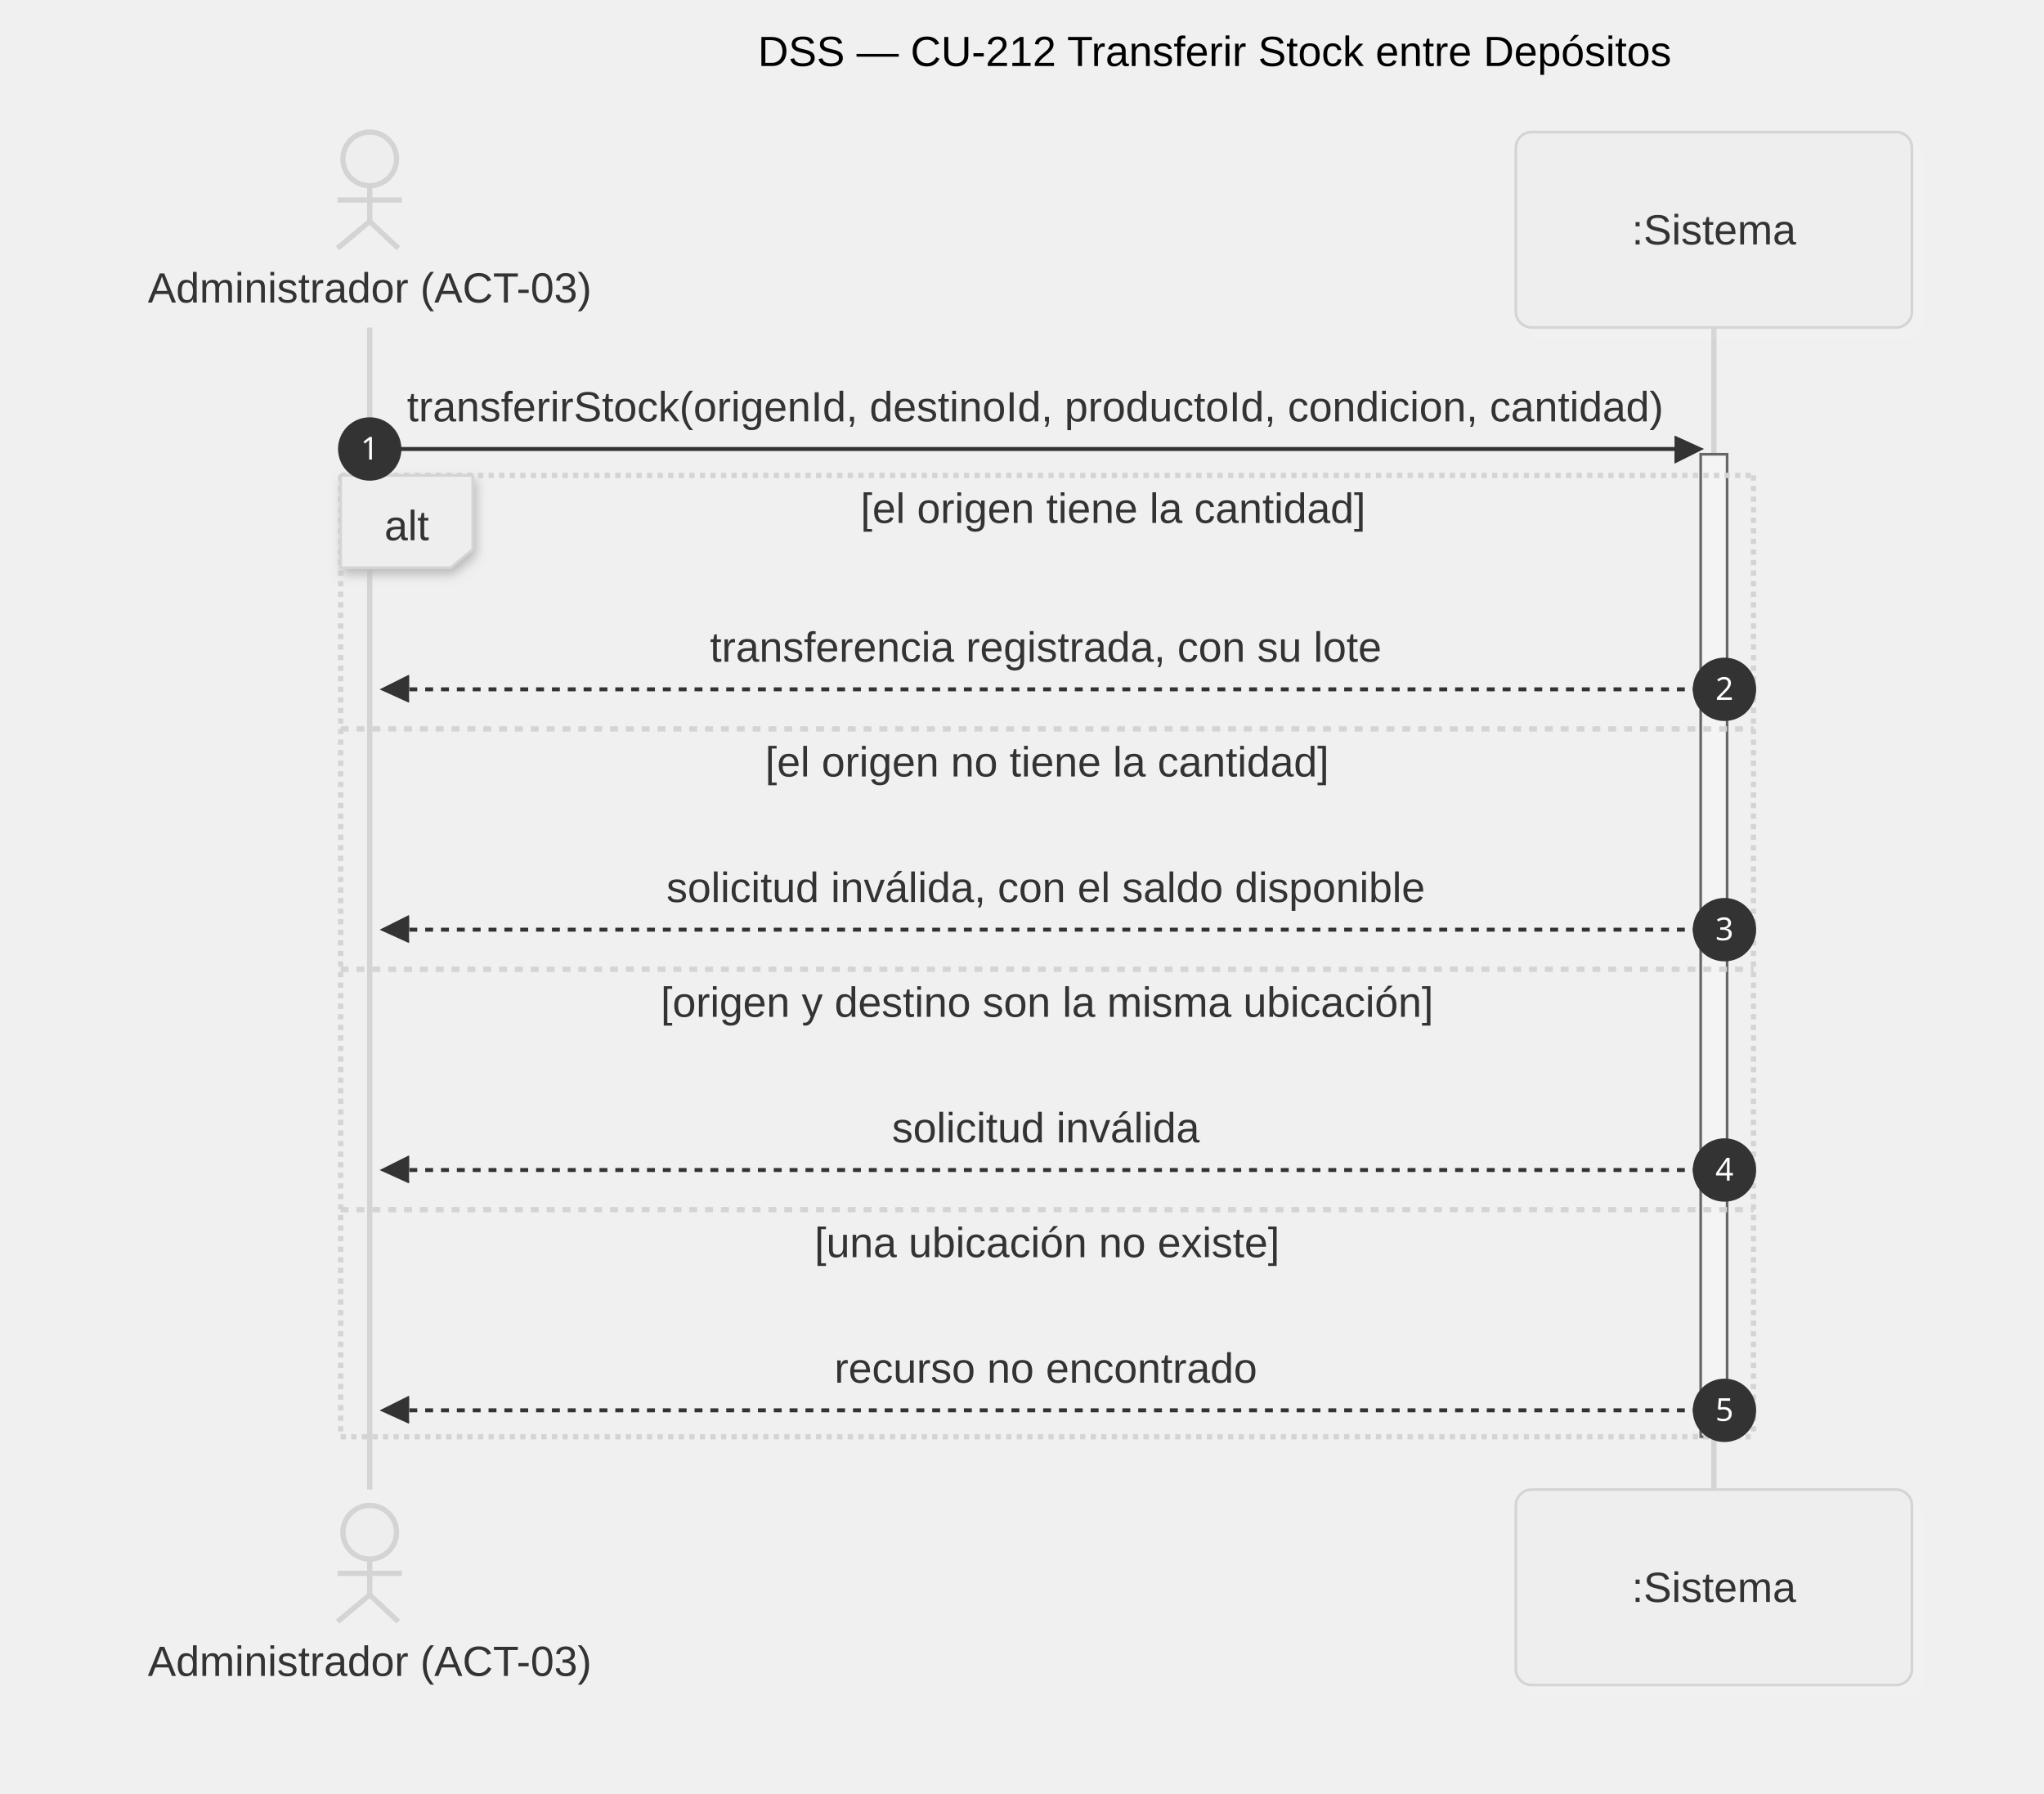
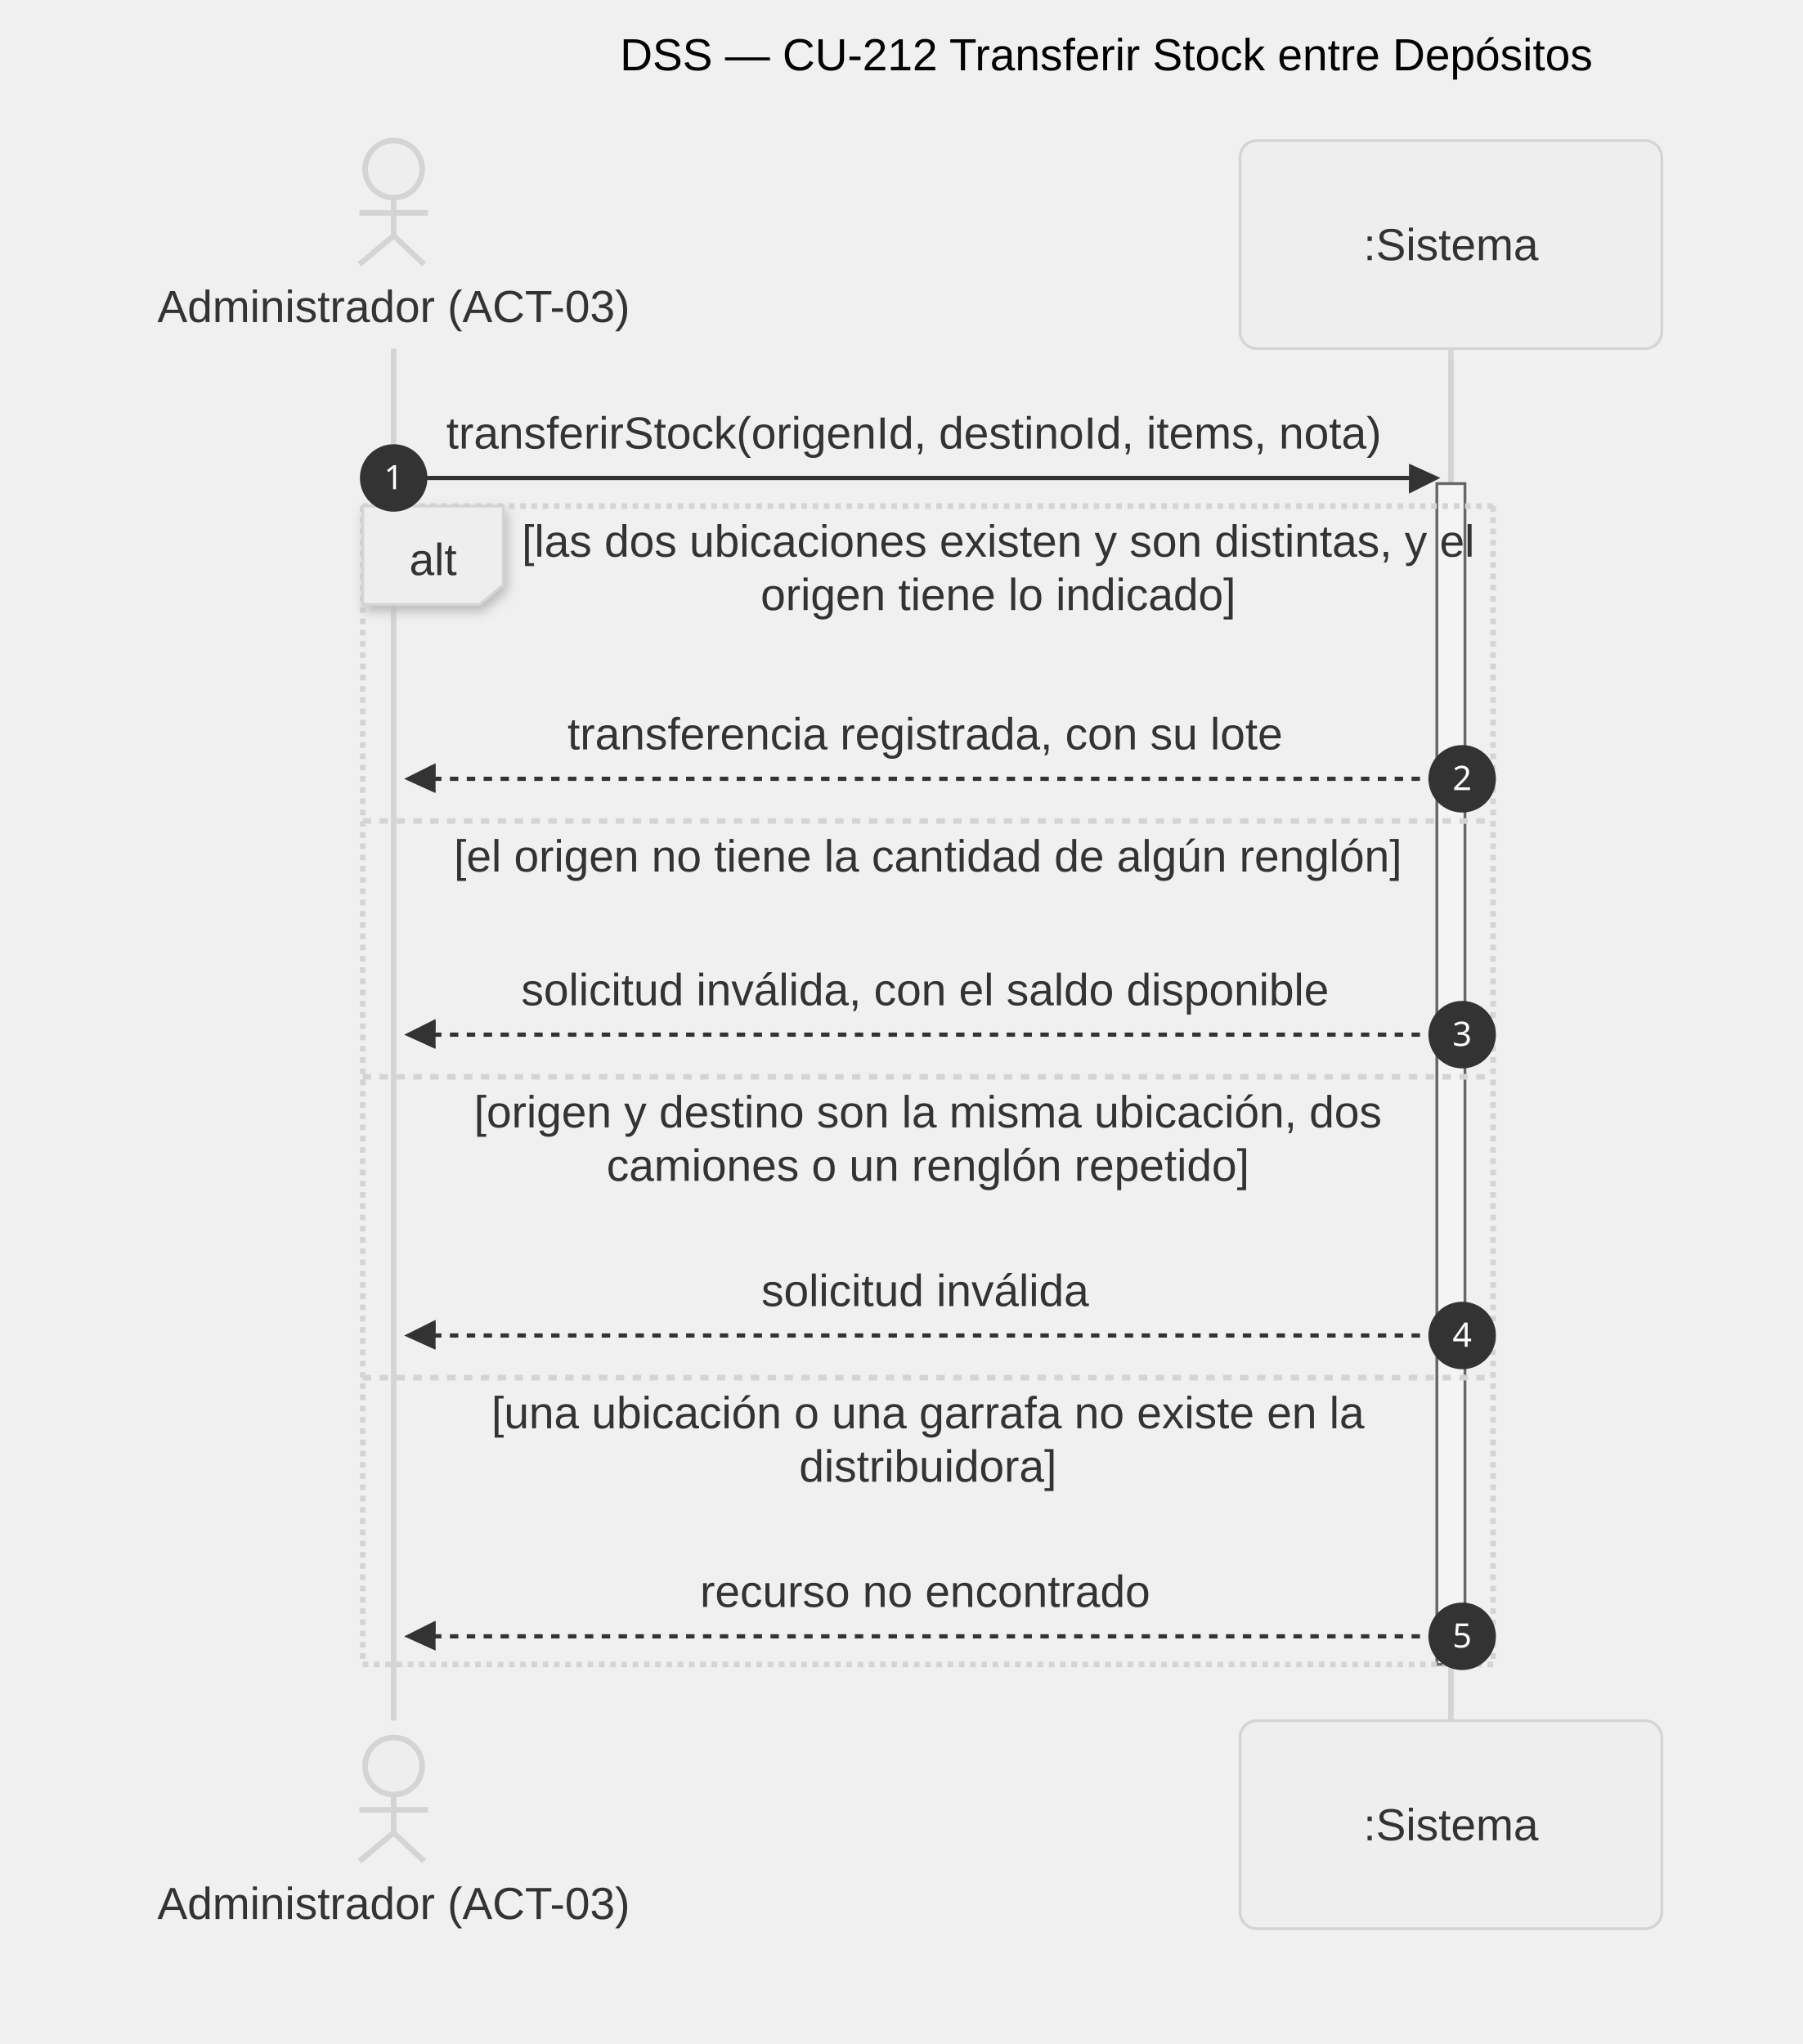
- <svg xmlns="http://www.w3.org/2000/svg" id="my-svg" width="100%" style="max-width: 774px; background-color: white;" viewBox="-50 -50 774 679" role="graphics-document document" aria-roledescription="sequence">
+ <svg xmlns="http://www.w3.org/2000/svg" id="my-svg" width="100%" style="max-width: 641px; background-color: white;" viewBox="-50 -50 641 727" role="graphics-document document" aria-roledescription="sequence">
  <g>
-     <rect x="524" y="514" fill="#eaeaea" stroke="#666" width="150" height="74" name="SIS" rx="6" ry="6" class="actor actor-bottom" data-look="neo" filter="url(#my-svg-drop-shadow)" />
-     <text x="599" y="551" dominant-baseline="central" alignment-baseline="central" class="actor actor-box" style="text-anchor: middle; font-size: 16px; font-weight: 400;">
-       <tspan x="599" dy="0">:Sistema</tspan>
+     <rect x="391" y="562" fill="#eaeaea" stroke="#666" width="150" height="74" name="SIS" rx="6" ry="6" class="actor actor-bottom" data-look="neo" filter="url(#my-svg-drop-shadow)" />
+     <text x="466" y="599" dominant-baseline="central" alignment-baseline="central" class="actor actor-box" style="text-anchor: middle; font-size: 16px; font-weight: 400;">
+       <tspan x="466" dy="0">:Sistema</tspan>
    </text>
  </g>
  <g />
  <g>
-     <line id="actor1" x1="599" y1="74" x2="599" y2="514" class="actor-line 200" stroke-width="0.5px" stroke="#999" name="SIS" data-et="life-line" data-id="SIS" />
+     <line id="actor1" x1="466" y1="74" x2="466" y2="562" class="actor-line 200" stroke-width="0.5px" stroke="#999" name="SIS" data-et="life-line" data-id="SIS" />
    <g id="root-1" data-look="neo" data-et="participant" data-type="participant" data-id="SIS">
-       <rect x="524" y="0" fill="#eaeaea" stroke="#666" width="150" height="74" name="SIS" rx="6" ry="6" class="actor actor-top" data-look="neo" filter="url(#my-svg-drop-shadow)" />
-       <text x="599" y="37" dominant-baseline="central" alignment-baseline="central" class="actor actor-box" style="text-anchor: middle; font-size: 16px; font-weight: 400;">
-         <tspan x="599" dy="0">:Sistema</tspan>
+       <rect x="391" y="0" fill="#eaeaea" stroke="#666" width="150" height="74" name="SIS" rx="6" ry="6" class="actor actor-top" data-look="neo" filter="url(#my-svg-drop-shadow)" />
+       <text x="466" y="37" dominant-baseline="central" alignment-baseline="central" class="actor actor-box" style="text-anchor: middle; font-size: 16px; font-weight: 400;">
+         <tspan x="466" dy="0">:Sistema</tspan>
      </text>
    </g>
  </g>
  <g>
-     <line id="actor0" x1="90" y1="74" x2="90" y2="514" class="actor-line 200" stroke-width="0.5px" stroke="#999" name="ADM" data-et="life-line" data-id="ADM" />
+     <line id="actor0" x1="90" y1="74" x2="90" y2="562" class="actor-line 200" stroke-width="0.5px" stroke="#999" name="ADM" data-et="life-line" data-id="ADM" />
  </g>
  <style>#my-svg{font-family:"trebuchet ms",verdana,arial,sans-serif;font-size:16px;fill:#000000;}@keyframes edge-animation-frame{from{stroke-dashoffset:0;}}@keyframes dash{to{stroke-dashoffset:0;}}#my-svg .edge-animation-slow{stroke-dasharray:9,5!important;stroke-dashoffset:900;animation:dash 50s linear infinite;stroke-linecap:round;}#my-svg .edge-animation-fast{stroke-dasharray:9,5!important;stroke-dashoffset:900;animation:dash 20s linear infinite;stroke-linecap:round;}#my-svg .error-icon{fill:#552222;}#my-svg .error-text{fill:#552222;stroke:#552222;}#my-svg .edge-thickness-normal{stroke-width:1px;}#my-svg .edge-thickness-thick{stroke-width:3.5px;}#my-svg .edge-pattern-solid{stroke-dasharray:0;}#my-svg .edge-thickness-invisible{stroke-width:0;fill:none;}#my-svg .edge-pattern-dashed{stroke-dasharray:3;}#my-svg .edge-pattern-dotted{stroke-dasharray:2;}#my-svg .marker{fill:#666;stroke:#666;}#my-svg .marker.cross{stroke:#666;}#my-svg svg{font-family:"trebuchet ms",verdana,arial,sans-serif;font-size:16px;}#my-svg p{margin:0;}#my-svg .actor{stroke:hsl(0, 0%, 83%);fill:#eee;stroke-width:1;}#my-svg rect.actor.outer-path[data-look="neo"]{filter:drop-shadow( 1px 2px 2px rgba(185,185,185,1));}#my-svg rect.note[data-look="neo"]{stroke:#999;fill:#666;filter:drop-shadow( 1px 2px 2px rgba(185,185,185,1));}#my-svg text.actor&gt;tspan{fill:#333;stroke:none;}#my-svg .actor-line{stroke:hsl(0, 0%, 83%);}#my-svg .innerArc{stroke-width:1.5;stroke-dasharray:none;}#my-svg .messageLine0{stroke-width:1.5;stroke-dasharray:none;stroke:#333;}#my-svg .messageLine1{stroke-width:1.5;stroke-dasharray:2,2;stroke:#333;}#my-svg [id$="-arrowhead"] path{fill:#333;stroke:#333;}#my-svg .sequenceNumber{fill:white;}#my-svg [id$="-sequencenumber"]{fill:#333;}#my-svg [id$="-crosshead"] path{fill:#333;stroke:#333;}#my-svg .messageText{fill:#333;stroke:none;}#my-svg .labelBox{stroke:hsl(0, 0%, 83%);fill:#eee;filter:drop-shadow( 1px 2px 2px rgba(185,185,185,1));}#my-svg .labelText,#my-svg .labelText&gt;tspan{fill:#333;stroke:none;}#my-svg .loopText,#my-svg .loopText&gt;tspan{fill:#333;stroke:none;}#my-svg .sectionTitle,#my-svg .sectionTitle&gt;tspan{fill:#333;stroke:none;}#my-svg .loopLine{stroke-width:2px;stroke-dasharray:2,2;stroke:hsl(0, 0%, 83%);fill:hsl(0, 0%, 83%);}#my-svg .note{stroke:#999;fill:#666;}#my-svg .noteText,#my-svg .noteText&gt;tspan{fill:#fff;stroke:none;}#my-svg .activation0{fill:#f4f4f4;stroke:#666;}#my-svg .activation1{fill:#f4f4f4;stroke:#666;}#my-svg .activation2{fill:#f4f4f4;stroke:#666;}#my-svg .actorPopupMenu{position:absolute;}#my-svg .actorPopupMenuPanel{position:absolute;fill:#eee;box-shadow:0px 8px 16px 0px rgba(0,0,0,0.2);filter:drop-shadow(3px 5px 2px rgb(0 0 0 / 0.4));}#my-svg .actor-man circle,#my-svg line{fill:#eee;stroke-width:2px;}#my-svg g rect.rect{filter:drop-shadow( 1px 2px 2px rgba(185,185,185,1));stroke:#999;}#my-svg .node .neo-node{stroke:#999;}#my-svg [data-look="neo"].node rect,#my-svg [data-look="neo"].cluster rect,#my-svg [data-look="neo"].node polygon{stroke:url(#my-svg-gradient);filter:drop-shadow( 1px 2px 2px rgba(185,185,185,1));}#my-svg [data-look="neo"].swimlane.cluster rect{filter:none;}#my-svg [data-look="neo"].node path{stroke:url(#my-svg-gradient);stroke-width:1px;}#my-svg [data-look="neo"].node .outer-path{filter:drop-shadow( 1px 2px 2px rgba(185,185,185,1));}#my-svg [data-look="neo"].node .neo-line path{stroke:#999;filter:none;}#my-svg [data-look="neo"].node circle{stroke:url(#my-svg-gradient);filter:drop-shadow( 1px 2px 2px rgba(185,185,185,1));}#my-svg [data-look="neo"].node circle .state-start{fill:#000000;}#my-svg [data-look="neo"].icon-shape .icon{fill:url(#my-svg-gradient);filter:drop-shadow( 1px 2px 2px rgba(185,185,185,1));}#my-svg [data-look="neo"].icon-shape .icon-neo path{stroke:url(#my-svg-gradient);filter:drop-shadow( 1px 2px 2px rgba(185,185,185,1));}#my-svg :root{--mermaid-font-family:"trebuchet ms",verdana,arial,sans-serif;}</style>
  <g />
  <defs>
    <symbol id="my-svg-computer" width="24" height="24">
      <path transform="scale(.5)" d="M2 2v13h20v-13h-20zm18 11h-16v-9h16v9zm-10.228 6l.466-1h3.524l.467 1h-4.457zm14.228 3h-24l2-6h2.104l-1.33 4h18.45l-1.297-4h2.073l2 6zm-5-10h-14v-7h14v7z" />
    </symbol>
  </defs>
  <defs>
    <symbol id="my-svg-database" fill-rule="evenodd" clip-rule="evenodd">
      <path transform="scale(.5)" d="M12.258.001l.256.004.255.005.253.008.251.01.249.012.247.015.246.016.242.019.241.02.239.023.236.024.233.027.231.028.229.031.225.032.223.034.22.036.217.038.214.04.211.041.208.043.205.045.201.046.198.048.194.05.191.051.187.053.183.054.18.056.175.057.172.059.168.06.163.061.16.063.155.064.15.066.074.033.073.033.071.034.07.034.069.035.068.035.067.035.066.035.064.036.064.036.062.036.06.036.06.037.058.037.058.037.055.038.055.038.053.038.052.038.051.039.05.039.048.039.047.039.045.04.044.04.043.04.041.04.04.041.039.041.037.041.036.041.034.041.033.042.032.042.03.042.029.042.027.042.026.043.024.043.023.043.021.043.02.043.018.044.017.043.015.044.013.044.012.044.011.045.009.044.007.045.006.045.004.045.002.045.001.045v17l-.001.045-.002.045-.004.045-.006.045-.007.045-.009.044-.011.045-.012.044-.013.044-.015.044-.017.043-.018.044-.02.043-.021.043-.023.043-.024.043-.026.043-.027.042-.029.042-.03.042-.032.042-.033.042-.034.041-.036.041-.037.041-.039.041-.04.041-.041.04-.043.04-.044.04-.045.04-.047.039-.048.039-.05.039-.051.039-.052.038-.053.038-.055.038-.055.038-.058.037-.058.037-.06.037-.06.036-.062.036-.064.036-.064.036-.066.035-.067.035-.068.035-.069.035-.07.034-.071.034-.073.033-.074.033-.15.066-.155.064-.16.063-.163.061-.168.06-.172.059-.175.057-.18.056-.183.054-.187.053-.191.051-.194.05-.198.048-.201.046-.205.045-.208.043-.211.041-.214.04-.217.038-.22.036-.223.034-.225.032-.229.031-.231.028-.233.027-.236.024-.239.023-.241.02-.242.019-.246.016-.247.015-.249.012-.251.01-.253.008-.255.005-.256.004-.258.001-.258-.001-.256-.004-.255-.005-.253-.008-.251-.01-.249-.012-.247-.015-.245-.016-.243-.019-.241-.02-.238-.023-.236-.024-.234-.027-.231-.028-.228-.031-.226-.032-.223-.034-.22-.036-.217-.038-.214-.04-.211-.041-.208-.043-.204-.045-.201-.046-.198-.048-.195-.05-.19-.051-.187-.053-.184-.054-.179-.056-.176-.057-.172-.059-.167-.06-.164-.061-.159-.063-.155-.064-.151-.066-.074-.033-.072-.033-.072-.034-.07-.034-.069-.035-.068-.035-.067-.035-.066-.035-.064-.036-.063-.036-.062-.036-.061-.036-.06-.037-.058-.037-.057-.037-.056-.038-.055-.038-.053-.038-.052-.038-.051-.039-.049-.039-.049-.039-.046-.039-.046-.04-.044-.04-.043-.04-.041-.04-.04-.041-.039-.041-.037-.041-.036-.041-.034-.041-.033-.042-.032-.042-.03-.042-.029-.042-.027-.042-.026-.043-.024-.043-.023-.043-.021-.043-.02-.043-.018-.044-.017-.043-.015-.044-.013-.044-.012-.044-.011-.045-.009-.044-.007-.045-.006-.045-.004-.045-.002-.045-.001-.045v-17l.001-.045.002-.045.004-.045.006-.045.007-.045.009-.044.011-.045.012-.044.013-.044.015-.044.017-.043.018-.044.02-.043.021-.043.023-.043.024-.043.026-.043.027-.042.029-.042.03-.042.032-.042.033-.042.034-.041.036-.041.037-.041.039-.041.04-.041.041-.04.043-.04.044-.04.046-.04.046-.039.049-.039.049-.039.051-.039.052-.038.053-.038.055-.038.056-.038.057-.037.058-.037.06-.037.061-.036.062-.036.063-.036.064-.036.066-.035.067-.035.068-.035.069-.035.07-.034.072-.034.072-.033.074-.033.151-.066.155-.064.159-.063.164-.061.167-.06.172-.059.176-.057.179-.056.184-.054.187-.053.19-.051.195-.05.198-.048.201-.046.204-.045.208-.043.211-.041.214-.04.217-.038.22-.036.223-.034.226-.032.228-.031.231-.028.234-.027.236-.024.238-.023.241-.02.243-.019.245-.016.247-.015.249-.012.251-.01.253-.008.255-.005.256-.004.258-.001.258.001zm-9.258 20.499v.01l.001.021.003.021.004.022.005.021.006.022.007.022.009.023.01.022.011.023.012.023.013.023.015.023.016.024.017.023.018.024.019.024.021.024.022.025.023.024.024.025.052.049.056.05.061.051.066.051.07.051.075.051.079.052.084.052.088.052.092.052.097.052.102.051.105.052.11.052.114.051.119.051.123.051.127.05.131.05.135.05.139.048.144.049.147.047.152.047.155.047.16.045.163.045.167.043.171.043.176.041.178.041.183.039.187.039.19.037.194.035.197.035.202.033.204.031.209.03.212.029.216.027.219.025.222.024.226.021.23.02.233.018.236.016.24.015.243.012.246.01.249.008.253.005.256.004.259.001.26-.001.257-.004.254-.005.25-.008.247-.011.244-.012.241-.014.237-.016.233-.018.231-.021.226-.021.224-.024.22-.026.216-.027.212-.028.21-.031.205-.031.202-.034.198-.034.194-.036.191-.037.187-.039.183-.04.179-.04.175-.042.172-.043.168-.044.163-.045.16-.046.155-.046.152-.047.148-.048.143-.049.139-.049.136-.05.131-.05.126-.05.123-.051.118-.052.114-.051.11-.052.106-.052.101-.052.096-.052.092-.052.088-.053.083-.051.079-.052.074-.052.07-.051.065-.051.06-.051.056-.05.051-.05.023-.024.023-.025.021-.024.02-.024.019-.024.018-.024.017-.024.015-.023.014-.024.013-.023.012-.023.01-.023.01-.022.008-.022.006-.022.006-.022.004-.022.004-.021.001-.021.001-.021v-4.127l-.077.055-.08.053-.083.054-.085.053-.087.052-.09.052-.093.051-.095.05-.097.05-.1.049-.102.049-.105.048-.106.047-.109.047-.111.046-.114.045-.115.045-.118.044-.12.043-.122.042-.124.042-.126.041-.128.04-.13.04-.132.038-.134.038-.135.037-.138.037-.139.035-.142.035-.143.034-.144.033-.147.032-.148.031-.15.03-.151.03-.153.029-.154.027-.156.027-.158.026-.159.025-.161.024-.162.023-.163.022-.165.021-.166.02-.167.019-.169.018-.169.017-.171.016-.173.015-.173.014-.175.013-.175.012-.177.011-.178.01-.179.008-.179.008-.181.006-.182.005-.182.004-.184.003-.184.002h-.37l-.184-.002-.184-.003-.182-.004-.182-.005-.181-.006-.179-.008-.179-.008-.178-.01-.176-.011-.176-.012-.175-.013-.173-.014-.172-.015-.171-.016-.17-.017-.169-.018-.167-.019-.166-.02-.165-.021-.163-.022-.162-.023-.161-.024-.159-.025-.157-.026-.156-.027-.155-.027-.153-.029-.151-.03-.15-.03-.148-.031-.146-.032-.145-.033-.143-.034-.141-.035-.14-.035-.137-.037-.136-.037-.134-.038-.132-.038-.13-.04-.128-.04-.126-.041-.124-.042-.122-.042-.12-.044-.117-.043-.116-.045-.113-.045-.112-.046-.109-.047-.106-.047-.105-.048-.102-.049-.1-.049-.097-.05-.095-.05-.093-.052-.09-.051-.087-.052-.085-.053-.083-.054-.08-.054-.077-.054v4.127zm0-5.654v.011l.001.021.003.021.004.021.005.022.006.022.007.022.009.022.01.022.011.023.012.023.013.023.015.024.016.023.017.024.018.024.019.024.021.024.022.024.023.025.024.024.052.05.056.05.061.05.066.051.07.051.075.052.079.051.084.052.088.052.092.052.097.052.102.052.105.052.11.051.114.051.119.052.123.05.127.051.131.05.135.049.139.049.144.048.147.048.152.047.155.046.16.045.163.045.167.044.171.042.176.042.178.04.183.04.187.038.19.037.194.036.197.034.202.033.204.032.209.03.212.028.216.027.219.025.222.024.226.022.23.02.233.018.236.016.24.014.243.012.246.01.249.008.253.006.256.003.259.001.26-.001.257-.003.254-.006.25-.008.247-.01.244-.012.241-.015.237-.016.233-.018.231-.02.226-.022.224-.024.22-.025.216-.027.212-.029.21-.03.205-.032.202-.033.198-.035.194-.036.191-.037.187-.039.183-.039.179-.041.175-.042.172-.043.168-.044.163-.045.16-.045.155-.047.152-.047.148-.048.143-.048.139-.05.136-.049.131-.05.126-.051.123-.051.118-.051.114-.052.11-.052.106-.052.101-.052.096-.052.092-.052.088-.052.083-.052.079-.052.074-.051.07-.052.065-.051.06-.05.056-.051.051-.049.023-.025.023-.024.021-.025.02-.024.019-.024.018-.024.017-.024.015-.023.014-.023.013-.024.012-.022.01-.023.01-.023.008-.022.006-.022.006-.022.004-.021.004-.022.001-.021.001-.021v-4.139l-.077.054-.08.054-.083.054-.085.052-.087.053-.09.051-.093.051-.095.051-.097.05-.1.049-.102.049-.105.048-.106.047-.109.047-.111.046-.114.045-.115.044-.118.044-.12.044-.122.042-.124.042-.126.041-.128.04-.13.039-.132.039-.134.038-.135.037-.138.036-.139.036-.142.035-.143.033-.144.033-.147.033-.148.031-.15.03-.151.03-.153.028-.154.028-.156.027-.158.026-.159.025-.161.024-.162.023-.163.022-.165.021-.166.02-.167.019-.169.018-.169.017-.171.016-.173.015-.173.014-.175.013-.175.012-.177.011-.178.009-.179.009-.179.007-.181.007-.182.005-.182.004-.184.003-.184.002h-.37l-.184-.002-.184-.003-.182-.004-.182-.005-.181-.007-.179-.007-.179-.009-.178-.009-.176-.011-.176-.012-.175-.013-.173-.014-.172-.015-.171-.016-.17-.017-.169-.018-.167-.019-.166-.02-.165-.021-.163-.022-.162-.023-.161-.024-.159-.025-.157-.026-.156-.027-.155-.028-.153-.028-.151-.03-.15-.03-.148-.031-.146-.033-.145-.033-.143-.033-.141-.035-.14-.036-.137-.036-.136-.037-.134-.038-.132-.039-.13-.039-.128-.04-.126-.041-.124-.042-.122-.043-.12-.043-.117-.044-.116-.044-.113-.046-.112-.046-.109-.046-.106-.047-.105-.048-.102-.049-.1-.049-.097-.05-.095-.051-.093-.051-.09-.051-.087-.053-.085-.052-.083-.054-.08-.054-.077-.054v4.139zm0-5.666v.011l.001.02.003.022.004.021.005.022.006.021.007.022.009.023.01.022.011.023.012.023.013.023.015.023.016.024.017.024.018.023.019.024.021.025.022.024.023.024.024.025.052.05.056.05.061.05.066.051.07.051.075.052.079.051.084.052.088.052.092.052.097.052.102.052.105.051.11.052.114.051.119.051.123.051.127.05.131.05.135.05.139.049.144.048.147.048.152.047.155.046.16.045.163.045.167.043.171.043.176.042.178.04.183.04.187.038.19.037.194.036.197.034.202.033.204.032.209.03.212.028.216.027.219.025.222.024.226.021.23.02.233.018.236.017.24.014.243.012.246.01.249.008.253.006.256.003.259.001.26-.001.257-.003.254-.006.25-.008.247-.01.244-.013.241-.014.237-.016.233-.018.231-.02.226-.022.224-.024.22-.025.216-.027.212-.029.21-.03.205-.032.202-.033.198-.035.194-.036.191-.037.187-.039.183-.039.179-.041.175-.042.172-.043.168-.044.163-.045.16-.045.155-.047.152-.047.148-.048.143-.049.139-.049.136-.049.131-.051.126-.05.123-.051.118-.052.114-.051.11-.052.106-.052.101-.052.096-.052.092-.052.088-.052.083-.052.079-.052.074-.052.07-.051.065-.051.06-.051.056-.05.051-.049.023-.025.023-.025.021-.024.02-.024.019-.024.018-.024.017-.024.015-.023.014-.024.013-.023.012-.023.01-.022.01-.023.008-.022.006-.022.006-.022.004-.022.004-.021.001-.021.001-.021v-4.153l-.077.054-.08.054-.083.053-.085.053-.087.053-.09.051-.093.051-.095.051-.097.05-.1.049-.102.048-.105.048-.106.048-.109.046-.111.046-.114.046-.115.044-.118.044-.12.043-.122.043-.124.042-.126.041-.128.04-.13.039-.132.039-.134.038-.135.037-.138.036-.139.036-.142.034-.143.034-.144.033-.147.032-.148.032-.15.03-.151.03-.153.028-.154.028-.156.027-.158.026-.159.024-.161.024-.162.023-.163.023-.165.021-.166.02-.167.019-.169.018-.169.017-.171.016-.173.015-.173.014-.175.013-.175.012-.177.01-.178.01-.179.009-.179.007-.181.006-.182.006-.182.004-.184.003-.184.001-.185.001-.185-.001-.184-.001-.184-.003-.182-.004-.182-.006-.181-.006-.179-.007-.179-.009-.178-.01-.176-.01-.176-.012-.175-.013-.173-.014-.172-.015-.171-.016-.17-.017-.169-.018-.167-.019-.166-.02-.165-.021-.163-.023-.162-.023-.161-.024-.159-.024-.157-.026-.156-.027-.155-.028-.153-.028-.151-.03-.15-.03-.148-.032-.146-.032-.145-.033-.143-.034-.141-.034-.14-.036-.137-.036-.136-.037-.134-.038-.132-.039-.13-.039-.128-.041-.126-.041-.124-.041-.122-.043-.12-.043-.117-.044-.116-.044-.113-.046-.112-.046-.109-.046-.106-.048-.105-.048-.102-.048-.1-.05-.097-.049-.095-.051-.093-.051-.09-.052-.087-.052-.085-.053-.083-.053-.08-.054-.077-.054v4.153zm8.74-8.179l-.257.004-.254.005-.25.008-.247.011-.244.012-.241.014-.237.016-.233.018-.231.021-.226.022-.224.023-.22.026-.216.027-.212.028-.21.031-.205.032-.202.033-.198.034-.194.036-.191.038-.187.038-.183.04-.179.041-.175.042-.172.043-.168.043-.163.045-.16.046-.155.046-.152.048-.148.048-.143.048-.139.049-.136.05-.131.05-.126.051-.123.051-.118.051-.114.052-.11.052-.106.052-.101.052-.096.052-.092.052-.088.052-.083.052-.079.052-.074.051-.07.052-.065.051-.06.05-.056.05-.051.05-.023.025-.023.024-.021.024-.02.025-.019.024-.018.024-.017.023-.015.024-.014.023-.013.023-.012.023-.01.023-.01.022-.008.022-.006.023-.006.021-.004.022-.004.021-.001.021-.001.021.001.021.001.021.004.021.004.022.006.021.006.023.008.022.01.022.01.023.012.023.013.023.014.023.015.024.017.023.018.024.019.024.02.025.021.024.023.024.023.025.051.05.056.05.06.05.065.051.07.052.074.051.079.052.083.052.088.052.092.052.096.052.101.052.106.052.11.052.114.052.118.051.123.051.126.051.131.05.136.05.139.049.143.048.148.048.152.048.155.046.16.046.163.045.168.043.172.043.175.042.179.041.183.04.187.038.191.038.194.036.198.034.202.033.205.032.21.031.212.028.216.027.22.026.224.023.226.022.231.021.233.018.237.016.241.014.244.012.247.011.25.008.254.005.257.004.26.001.26-.001.257-.004.254-.005.25-.008.247-.011.244-.012.241-.014.237-.016.233-.018.231-.021.226-.022.224-.023.22-.026.216-.027.212-.028.21-.031.205-.032.202-.033.198-.034.194-.036.191-.038.187-.038.183-.04.179-.041.175-.042.172-.043.168-.043.163-.045.16-.046.155-.046.152-.048.148-.048.143-.048.139-.049.136-.05.131-.05.126-.051.123-.051.118-.051.114-.052.11-.052.106-.052.101-.052.096-.052.092-.052.088-.052.083-.052.079-.052.074-.051.07-.052.065-.051.06-.05.056-.05.051-.05.023-.025.023-.024.021-.024.02-.025.019-.024.018-.024.017-.023.015-.024.014-.023.013-.023.012-.023.01-.023.01-.022.008-.022.006-.023.006-.021.004-.022.004-.021.001-.021.001-.021-.001-.021-.001-.021-.004-.021-.004-.022-.006-.021-.006-.023-.008-.022-.01-.022-.01-.023-.012-.023-.013-.023-.014-.023-.015-.024-.017-.023-.018-.024-.019-.024-.02-.025-.021-.024-.023-.024-.023-.025-.051-.05-.056-.05-.06-.05-.065-.051-.07-.052-.074-.051-.079-.052-.083-.052-.088-.052-.092-.052-.096-.052-.101-.052-.106-.052-.11-.052-.114-.052-.118-.051-.123-.051-.126-.051-.131-.05-.136-.05-.139-.049-.143-.048-.148-.048-.152-.048-.155-.046-.16-.046-.163-.045-.168-.043-.172-.043-.175-.042-.179-.041-.183-.04-.187-.038-.191-.038-.194-.036-.198-.034-.202-.033-.205-.032-.21-.031-.212-.028-.216-.027-.22-.026-.224-.023-.226-.022-.231-.021-.233-.018-.237-.016-.241-.014-.244-.012-.247-.011-.25-.008-.254-.005-.257-.004-.26-.001-.26.001z" />
    </symbol>
  </defs>
  <defs>
    <symbol id="my-svg-clock" width="24" height="24">
      <path transform="scale(.5)" d="M12 2c5.514 0 10 4.486 10 10s-4.486 10-10 10-10-4.486-10-10 4.486-10 10-10zm0-2c-6.627 0-12 5.373-12 12s5.373 12 12 12 12-5.373 12-12-5.373-12-12-12zm5.848 12.459c.202.038.202.333.001.372-1.907.361-6.045 1.111-6.547 1.111-.719 0-1.301-.582-1.301-1.301 0-.512.77-5.447 1.125-7.445.034-.192.312-.181.343.014l.985 6.238 5.394 1.011z" />
    </symbol>
  </defs>
  <defs>
    <marker id="my-svg-arrowhead" refX="7.9" refY="5" markerUnits="userSpaceOnUse" markerWidth="12" markerHeight="12" orient="auto-start-reverse">
      <path d="M -1 0 L 10 5 L 0 10 z" />
    </marker>
  </defs>
  <defs>
    <marker id="my-svg-crosshead" markerWidth="15" markerHeight="8" orient="auto" refX="4" refY="4.5">
      <path fill="none" stroke="#000000" stroke-width="1pt" d="M 1,2 L 6,7 M 6,2 L 1,7" style="stroke-dasharray: 0, 0;" />
    </marker>
  </defs>
  <defs>
    <marker id="my-svg-filled-head" refX="15.5" refY="7" markerWidth="20" markerHeight="28" orient="auto">
      <path d="M 18,7 L9,13 L14,7 L9,1 Z" />
    </marker>
  </defs>
  <defs>
    <marker id="my-svg-sequencenumber" refX="15" refY="15" markerWidth="60" markerHeight="40" orient="auto">
      <circle cx="15" cy="15" r="6" />
    </marker>
  </defs>
  <defs>
    <marker id="my-svg-solidTopArrowHead" refX="7.9" refY="7.25" markerUnits="userSpaceOnUse" markerWidth="12" markerHeight="12" orient="auto-start-reverse">
      <path d="M 0 0 L 10 8 L 0 8 z" />
    </marker>
  </defs>
  <defs>
    <marker id="my-svg-solidBottomArrowHead" refX="7.9" refY="0.75" markerUnits="userSpaceOnUse" markerWidth="12" markerHeight="12" orient="auto-start-reverse">
      <path d="M 0 0 L 10 0 L 0 8 z" />
    </marker>
  </defs>
  <defs>
    <marker id="my-svg-stickTopArrowHead" refX="7.5" refY="7" markerUnits="userSpaceOnUse" markerWidth="12" markerHeight="12" orient="auto-start-reverse">
      <path d="M 0 0 L 7 7" stroke="black" stroke-width="1.5" fill="none" />
    </marker>
  </defs>
  <defs>
    <marker id="my-svg-stickBottomArrowHead" refX="7.5" refY="0" markerUnits="userSpaceOnUse" markerWidth="12" markerHeight="12" orient="auto-start-reverse">
      <path d="M 0 7 L 7 0" stroke="black" stroke-width="1.5" fill="none" />
    </marker>
  </defs>
  <defs>
    <filter id="my-svg-drop-shadow" height="130%" width="130%">
      <feDropShadow dx="4" dy="4" stdDeviation="0" flood-opacity="0.06" flood-color="#FFFFFF" />
    </filter>
  </defs>
  <g>
-     <rect x="594" y="122" fill="#EDF2AE" stroke="#666" width="10" height="372" class="activation0" data-look="neo" />
+     <rect x="461" y="122" fill="#EDF2AE" stroke="#666" width="10" height="420" class="activation0" data-look="neo" />
  </g>
  <g data-et="control-structure" data-id="i11">
-     <line x1="79" y1="130" x2="614" y2="130" class="loopLine" />
-     <line x1="614" y1="130" x2="614" y2="494" class="loopLine" />
-     <line x1="79" y1="494" x2="614" y2="494" class="loopLine" />
-     <line x1="79" y1="130" x2="79" y2="494" class="loopLine" />
-     <line x1="79" y1="226" x2="614" y2="226" class="loopLine" style="stroke-dasharray: 3, 3;" />
-     <line x1="79" y1="317" x2="614" y2="317" class="loopLine" style="stroke-dasharray: 3, 3;" />
-     <line x1="79" y1="408" x2="614" y2="408" class="loopLine" style="stroke-dasharray: 3, 3;" />
+     <line x1="79" y1="130" x2="481" y2="130" class="loopLine" />
+     <line x1="481" y1="130" x2="481" y2="542" class="loopLine" />
+     <line x1="79" y1="542" x2="481" y2="542" class="loopLine" />
+     <line x1="79" y1="130" x2="79" y2="542" class="loopLine" />
+     <line x1="79" y1="242" x2="481" y2="242" class="loopLine" style="stroke-dasharray: 3, 3;" />
+     <line x1="79" y1="333" x2="481" y2="333" class="loopLine" style="stroke-dasharray: 3, 3;" />
+     <line x1="79" y1="440" x2="481" y2="440" class="loopLine" style="stroke-dasharray: 3, 3;" />
    <polygon points="79,130 129,130 129,158 120.6,165 79,165" class="labelBox" />
    <text x="104" y="150" text-anchor="middle" dominant-baseline="middle" alignment-baseline="middle" class="labelText" style="font-size: 16px; font-weight: 400;">alt</text>
-     <text x="371.5" y="148" text-anchor="middle" class="loopText" style="font-size: 16px; font-weight: 400;">
-       <tspan x="371.5">[el origen tiene la cantidad]</tspan>
+     <text x="305" y="148" text-anchor="middle" class="loopText" style="font-size: 16px; font-weight: 400;">
+       <tspan x="305">[las dos ubicaciones existen y son distintas, y el</tspan>
    </text>
-     <text x="346.5" y="244" text-anchor="middle" class="sectionTitle" style="font-size: 16px; font-weight: 400;">[el origen no tiene la cantidad]</text>
-     <text x="346.5" y="335" text-anchor="middle" class="sectionTitle" style="font-size: 16px; font-weight: 400;">[origen y destino son la misma ubicación]</text>
-     <text x="346.5" y="426" text-anchor="middle" class="sectionTitle" style="font-size: 16px; font-weight: 400;">[una ubicación no existe]</text>
+     <text x="305" y="167" text-anchor="middle" class="loopText" style="font-size: 16px; font-weight: 400;">
+       <tspan x="305">origen tiene lo indicado]</tspan>
+     </text>
+     <text x="280" y="260" text-anchor="middle" class="sectionTitle" style="font-size: 16px; font-weight: 400;">[el origen no tiene la cantidad de algún renglón]</text>
+     <text x="280" y="351" text-anchor="middle" class="sectionTitle" style="font-size: 16px; font-weight: 400;">[origen y destino son la misma ubicación, dos</text>
+     <text x="280" y="370" text-anchor="middle" class="sectionTitle" style="font-size: 16px; font-weight: 400;">camiones o un renglón repetido]</text>
+     <text x="280" y="458" text-anchor="middle" class="sectionTitle" style="font-size: 16px; font-weight: 400;">[una ubicación o una garrafa no existe en la</text>
+     <text x="280" y="477" text-anchor="middle" class="sectionTitle" style="font-size: 16px; font-weight: 400;">distribuidora]</text>
  </g>
  <g class="actor-man actor-top" name="ADM" data-et="participant" data-type="actor" data-id="ADM" style="stroke: rgb(212, 212, 212);">
    <line id="actor-man-torso0" x1="90" y1="20.308" x2="90" y2="33.846" />
    <line id="actor-man-arms0" x1="77.815" y1="25.723" x2="102.185" y2="25.723" />
    <line x1="77.815" y1="44" x2="90" y2="33.846" />
    <line x1="90" y1="33.846" x2="100.831" y2="44" />
    <circle cx="90" cy="10.154" r="10.154" width="180" height="74" />
    <text x="90" y="59" dominant-baseline="central" alignment-baseline="central" class="actor actor-man" style="text-anchor: middle; font-size: 16px; font-weight: 400;">
      <tspan x="90" dy="0">Administrador (ACT-03)</tspan>
    </text>
  </g>
-   <text x="342" y="89" text-anchor="middle" dominant-baseline="middle" alignment-baseline="middle" class="messageText" dy="1em" style="font-size: 16px; font-weight: 400;">transferirStock(origenId, destinoId, productoId, condicion, cantidad)</text>
-   <line x1="97" y1="120" x2="592" y2="120" class="messageLine0" data-et="message" data-id="i1" data-from="ADM" data-to="SIS" stroke-width="2" stroke="none" marker-end="url(#my-svg-arrowhead)" style="fill: none;" />
+   <text x="275" y="89" text-anchor="middle" dominant-baseline="middle" alignment-baseline="middle" class="messageText" dy="1em" style="font-size: 16px; font-weight: 400;">transferirStock(origenId, destinoId, items, nota)</text>
+   <line x1="97" y1="120" x2="459" y2="120" class="messageLine0" data-et="message" data-id="i1" data-from="ADM" data-to="SIS" stroke-width="2" stroke="none" marker-end="url(#my-svg-arrowhead)" style="fill: none;" />
  <line x1="90" y1="120" x2="90" y2="120" stroke-width="0" marker-start="url(#my-svg-sequencenumber)" />
  <text x="90" y="124" font-family="sans-serif" font-size="12px" text-anchor="middle" class="sequenceNumber">1</text>
-   <text x="346" y="180" text-anchor="middle" dominant-baseline="middle" alignment-baseline="middle" class="messageText" dy="1em" style="font-size: 16px; font-weight: 400;">transferencia registrada, con su lote</text>
-   <line x1="600" y1="211" x2="97" y2="211" class="messageLine1" data-et="message" data-id="i4" data-from="SIS" data-to="ADM" stroke-width="2" stroke="none" marker-end="url(#my-svg-arrowhead)" style="stroke-dasharray: 3, 3; fill: none;" />
-   <line x1="603" y1="211" x2="603" y2="211" stroke-width="0" marker-start="url(#my-svg-sequencenumber)" />
-   <text x="603" y="215" font-family="sans-serif" font-size="12px" text-anchor="middle" class="sequenceNumber">2</text>
-   <text x="346" y="271" text-anchor="middle" dominant-baseline="middle" alignment-baseline="middle" class="messageText" dy="1em" style="font-size: 16px; font-weight: 400;">solicitud inválida, con el saldo disponible</text>
-   <line x1="600" y1="302" x2="97" y2="302" class="messageLine1" data-et="message" data-id="i6" data-from="SIS" data-to="ADM" stroke-width="2" stroke="none" marker-end="url(#my-svg-arrowhead)" style="stroke-dasharray: 3, 3; fill: none;" />
-   <line x1="603" y1="302" x2="603" y2="302" stroke-width="0" marker-start="url(#my-svg-sequencenumber)" />
-   <text x="603" y="306" font-family="sans-serif" font-size="12px" text-anchor="middle" class="sequenceNumber">3</text>
-   <text x="346" y="362" text-anchor="middle" dominant-baseline="middle" alignment-baseline="middle" class="messageText" dy="1em" style="font-size: 16px; font-weight: 400;">solicitud inválida</text>
-   <line x1="600" y1="393" x2="97" y2="393" class="messageLine1" data-et="message" data-id="i8" data-from="SIS" data-to="ADM" stroke-width="2" stroke="none" marker-end="url(#my-svg-arrowhead)" style="stroke-dasharray: 3, 3; fill: none;" />
-   <line x1="603" y1="393" x2="603" y2="393" stroke-width="0" marker-start="url(#my-svg-sequencenumber)" />
-   <text x="603" y="397" font-family="sans-serif" font-size="12px" text-anchor="middle" class="sequenceNumber">4</text>
-   <text x="346" y="453" text-anchor="middle" dominant-baseline="middle" alignment-baseline="middle" class="messageText" dy="1em" style="font-size: 16px; font-weight: 400;">recurso no encontrado</text>
-   <line x1="600" y1="484" x2="97" y2="484" class="messageLine1" data-et="message" data-id="i10" data-from="SIS" data-to="ADM" stroke-width="2" stroke="none" marker-end="url(#my-svg-arrowhead)" style="stroke-dasharray: 3, 3; fill: none;" />
-   <line x1="603" y1="484" x2="603" y2="484" stroke-width="0" marker-start="url(#my-svg-sequencenumber)" />
-   <text x="603" y="488" font-family="sans-serif" font-size="12px" text-anchor="middle" class="sequenceNumber">5</text>
+   <text x="279" y="196" text-anchor="middle" dominant-baseline="middle" alignment-baseline="middle" class="messageText" dy="1em" style="font-size: 16px; font-weight: 400;">transferencia registrada, con su lote</text>
+   <line x1="467" y1="227" x2="97" y2="227" class="messageLine1" data-et="message" data-id="i4" data-from="SIS" data-to="ADM" stroke-width="2" stroke="none" marker-end="url(#my-svg-arrowhead)" style="stroke-dasharray: 3, 3; fill: none;" />
+   <line x1="470" y1="227" x2="470" y2="227" stroke-width="0" marker-start="url(#my-svg-sequencenumber)" />
+   <text x="470" y="231" font-family="sans-serif" font-size="12px" text-anchor="middle" class="sequenceNumber">2</text>
+   <text x="279" y="287" text-anchor="middle" dominant-baseline="middle" alignment-baseline="middle" class="messageText" dy="1em" style="font-size: 16px; font-weight: 400;">solicitud inválida, con el saldo disponible</text>
+   <line x1="467" y1="318" x2="97" y2="318" class="messageLine1" data-et="message" data-id="i6" data-from="SIS" data-to="ADM" stroke-width="2" stroke="none" marker-end="url(#my-svg-arrowhead)" style="stroke-dasharray: 3, 3; fill: none;" />
+   <line x1="470" y1="318" x2="470" y2="318" stroke-width="0" marker-start="url(#my-svg-sequencenumber)" />
+   <text x="470" y="322" font-family="sans-serif" font-size="12px" text-anchor="middle" class="sequenceNumber">3</text>
+   <text x="279" y="394" text-anchor="middle" dominant-baseline="middle" alignment-baseline="middle" class="messageText" dy="1em" style="font-size: 16px; font-weight: 400;">solicitud inválida</text>
+   <line x1="467" y1="425" x2="97" y2="425" class="messageLine1" data-et="message" data-id="i8" data-from="SIS" data-to="ADM" stroke-width="2" stroke="none" marker-end="url(#my-svg-arrowhead)" style="stroke-dasharray: 3, 3; fill: none;" />
+   <line x1="470" y1="425" x2="470" y2="425" stroke-width="0" marker-start="url(#my-svg-sequencenumber)" />
+   <text x="470" y="429" font-family="sans-serif" font-size="12px" text-anchor="middle" class="sequenceNumber">4</text>
+   <text x="279" y="501" text-anchor="middle" dominant-baseline="middle" alignment-baseline="middle" class="messageText" dy="1em" style="font-size: 16px; font-weight: 400;">recurso no encontrado</text>
+   <line x1="467" y1="532" x2="97" y2="532" class="messageLine1" data-et="message" data-id="i10" data-from="SIS" data-to="ADM" stroke-width="2" stroke="none" marker-end="url(#my-svg-arrowhead)" style="stroke-dasharray: 3, 3; fill: none;" />
+   <line x1="470" y1="532" x2="470" y2="532" stroke-width="0" marker-start="url(#my-svg-sequencenumber)" />
+   <text x="470" y="536" font-family="sans-serif" font-size="12px" text-anchor="middle" class="sequenceNumber">5</text>
  <g class="actor-man actor-bottom" name="ADM" style="stroke: rgb(212, 212, 212);">
-     <line id="actor-man-torso1" x1="90" y1="540.308" x2="90" y2="553.846" />
-     <line id="actor-man-arms1" x1="77.815" y1="545.723" x2="102.185" y2="545.723" />
-     <line x1="77.815" y1="564" x2="90" y2="553.846" />
-     <line x1="90" y1="553.846" x2="100.831" y2="564" />
-     <circle cx="90" cy="530.154" r="10.154" width="180" height="74" />
-     <text x="90" y="579" dominant-baseline="central" alignment-baseline="central" class="actor actor-man" style="text-anchor: middle; font-size: 16px; font-weight: 400;">
+     <line id="actor-man-torso1" x1="90" y1="588.308" x2="90" y2="601.846" />
+     <line id="actor-man-arms1" x1="77.815" y1="593.723" x2="102.185" y2="593.723" />
+     <line x1="77.815" y1="612" x2="90" y2="601.846" />
+     <line x1="90" y1="601.846" x2="100.831" y2="612" />
+     <circle cx="90" cy="578.154" r="10.154" width="180" height="74" />
+     <text x="90" y="627" dominant-baseline="central" alignment-baseline="central" class="actor actor-man" style="text-anchor: middle; font-size: 16px; font-weight: 400;">
      <tspan x="90" dy="0">Administrador (ACT-03)</tspan>
    </text>
  </g>
-   <text x="237" y="-25">DSS — CU-212 Transferir Stock entre Depósitos</text>
+   <text x="170.5" y="-25">DSS — CU-212 Transferir Stock entre Depósitos</text>
</svg>
